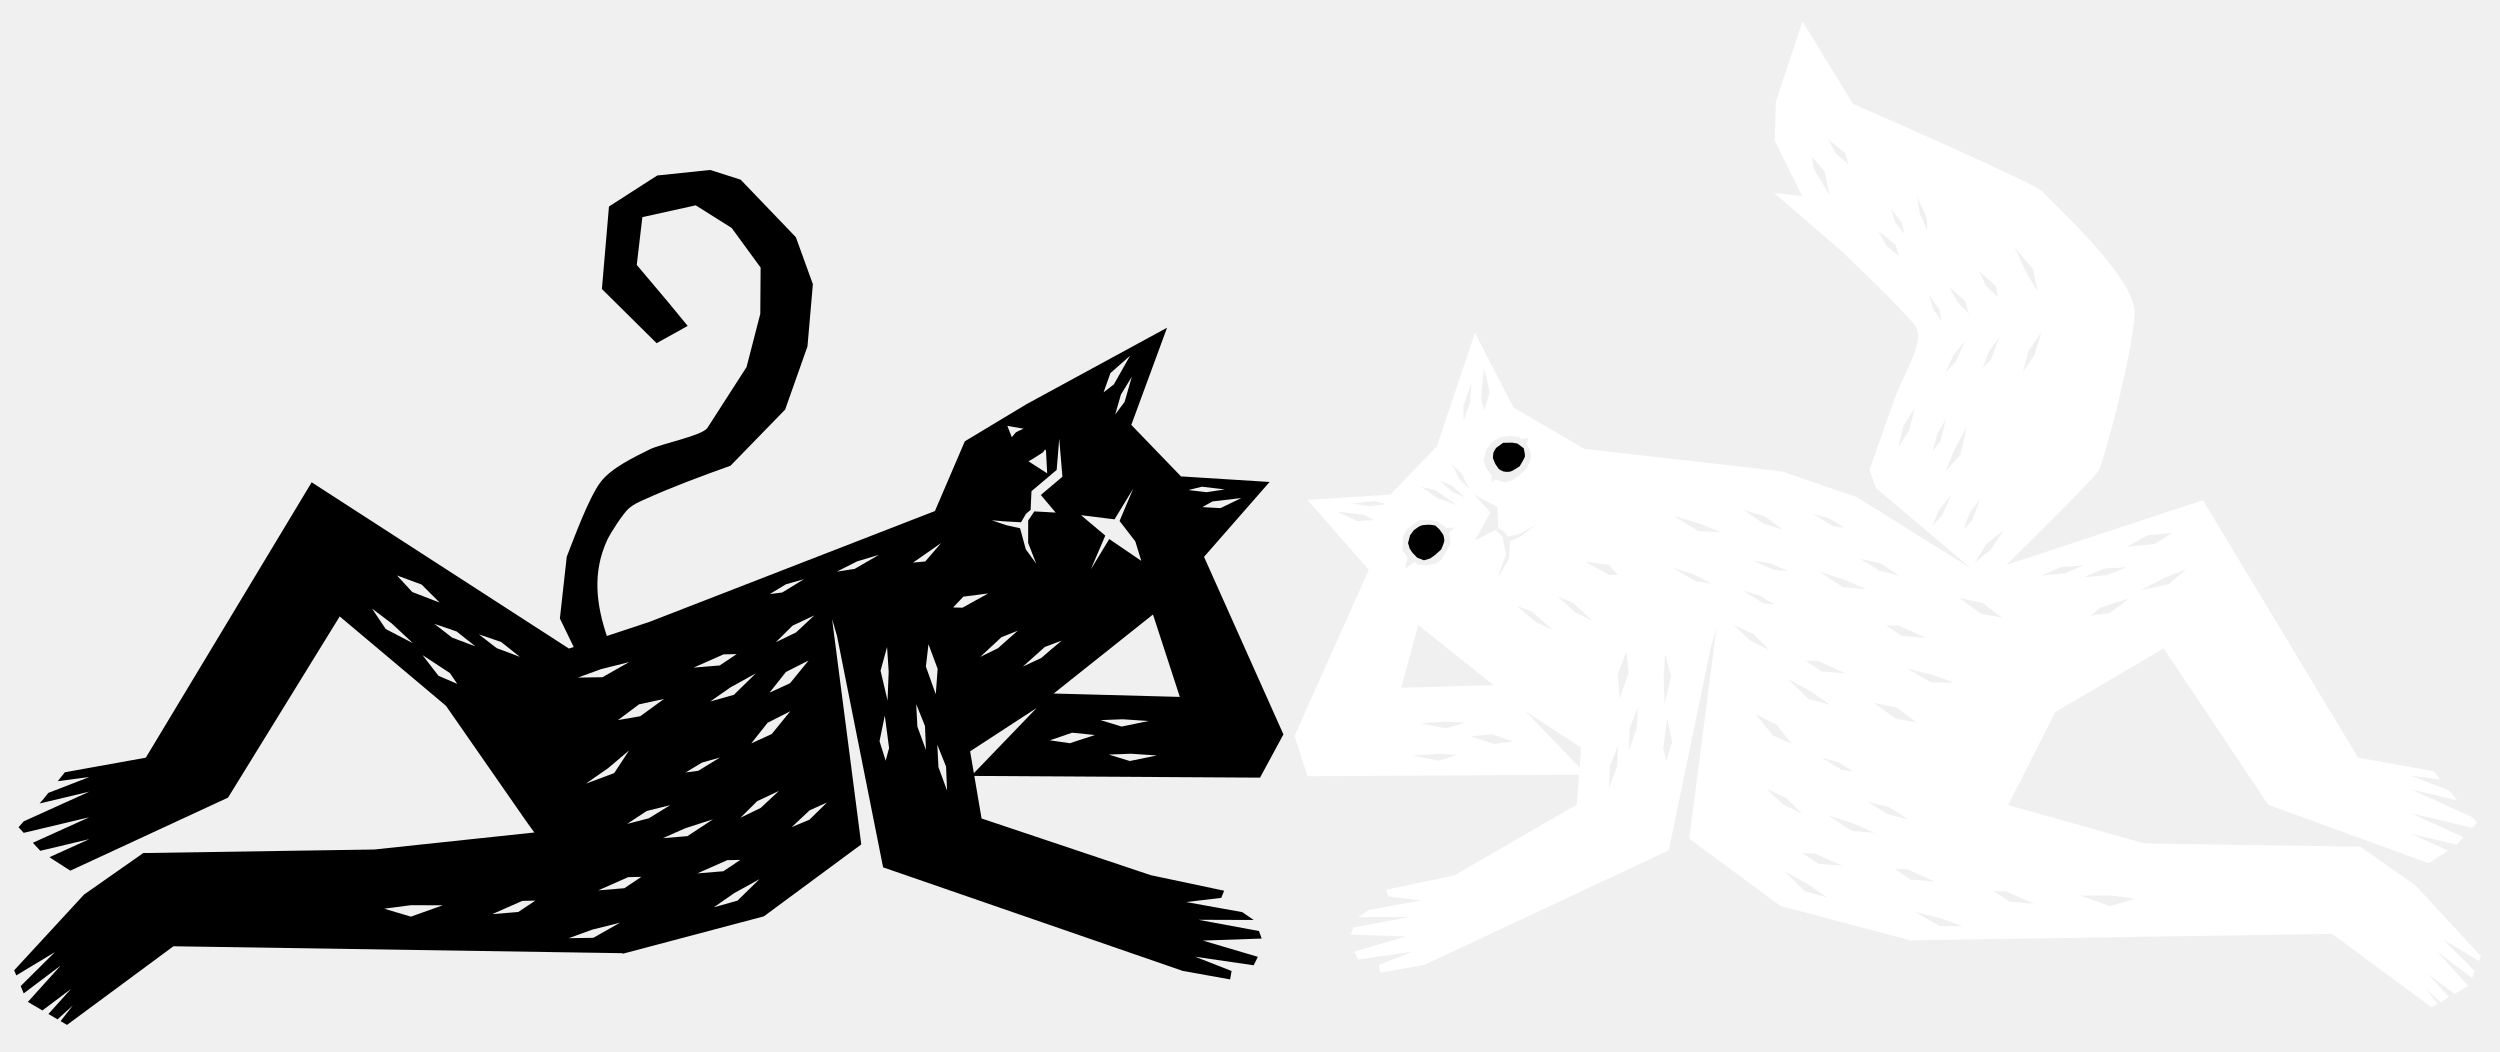
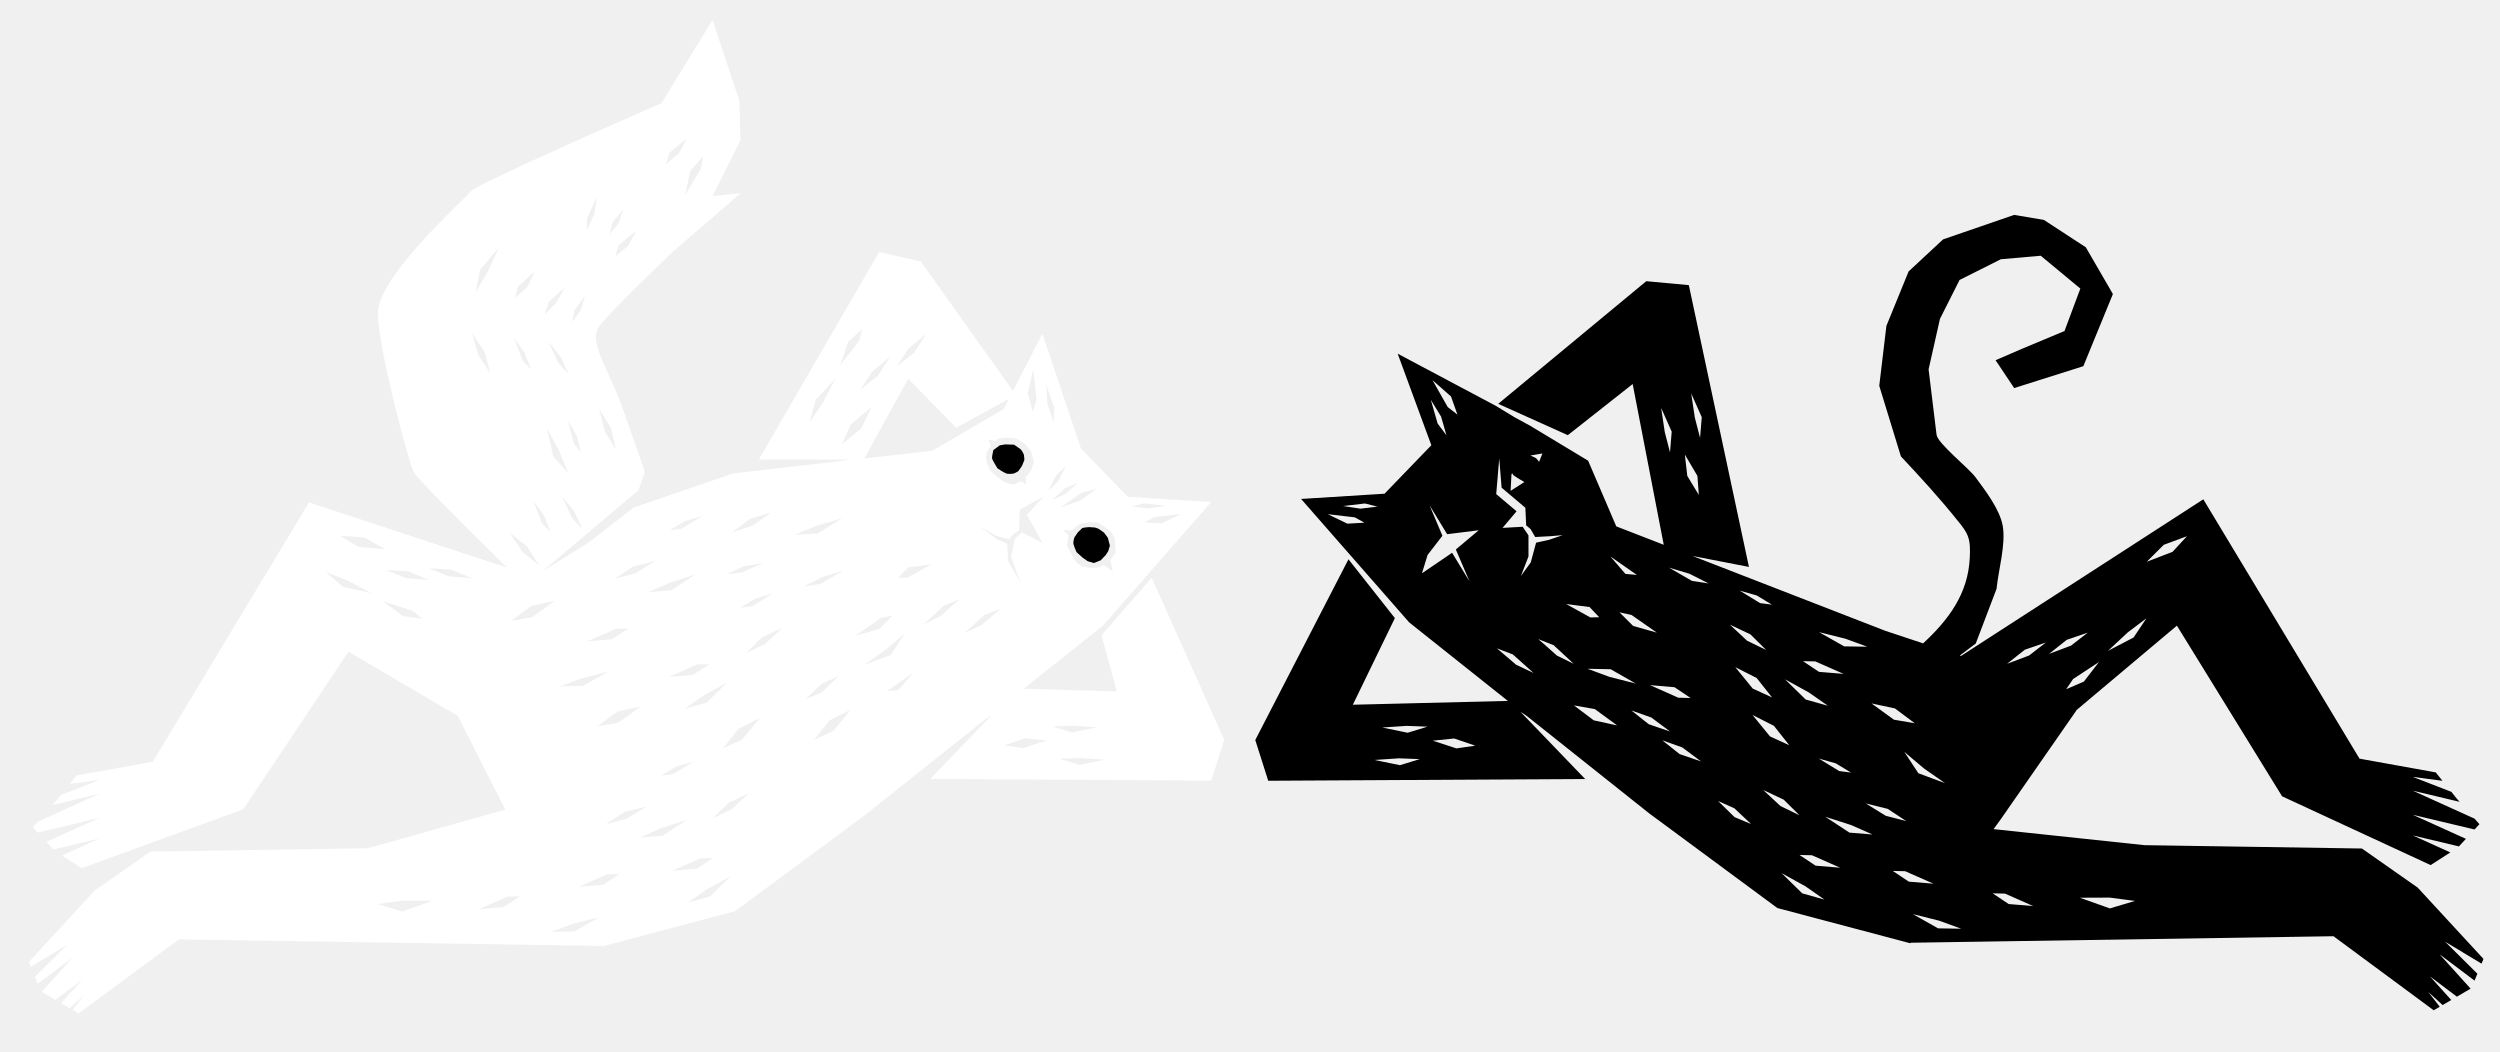
<svg xmlns="http://www.w3.org/2000/svg" version="1.1" id="圖層_1" x="0px" y="0px" viewBox="0 0 1628 685" style="enable-background:new 0 0 1628 685;" xml:space="preserve">
  <style type="text/css">
	.st0{fill:#FFFFFF;}
</style>
  <g>
-     <path d="M10.6,635.17l25.15-15.16l-22.28,22.12l1.96,4.76l24.13-18.17l-21.41,23.73l9.47,5.56L46.23,644l-14.71,16.31l5.95,3.49   l9.96-9.07l-7.97,10.24l4.18,2.45l69.29-51.21l292.36,4.5l0.26,0.36l91.89-24.35l63.42-46.85l-19.02-146.74l3.21,10.92   l30.03,150.77l195.12,67.44l30.85,5.54l0.97-5.49l-23.68-9.27l38.03,5.55l2.77-5.5l-35.84-10.59l38.31-1.31l-1.77-4.91l-39.48-7.32   l36.01,0.13l-7.39-5.11l-36.55-6.57l22.85-2.71l1.87-4.67l-47.76-10.11L639.2,533l-4.72-27.71l186.06,1.11l15.23-28.16   l-51.71-115.62l42.7-48.77l-57.7-3.62L736.7,276.7l23.29-63.3l-91.48,49.76l-40.22,24.22l-19.47,45.41l-185.94,72.19l-27.7,9.18   c-6.86-20.55-9.57-41.31,0.26-62.55c2.1-4.55,10.31-17.24,14.06-20.56c2.72-2.41,6.1-3.95,9.41-5.45   c18.76-8.49,37.43-15.4,56.79-22.32l35.59-36.57l14.53-41.11l3.53-40.53l-11.08-30.6l-35.97-37.48l-19.85-6.32l-34.47,3.61   l-31.42,20.2l-4.6,53.72l35.62,35.29l20.24-11.26l-12.76-15.52l-20.41-24.2l3.66-31.11l34.73-7.69l23.42,14.74l18.86,25.79   l-0.22,30.13l-8.94,34.64c0,0-25.45,39.56-25.53,39.69c-3.43,5.06-30.05,10.22-37.48,13.92c-10.11,5.02-25.18,12.09-32.15,21.44   c-7.77,10.43-17.13,36.29-21.94,48.48l-4.47,40.22l9,18.55l-3.1,1.03L202.96,314.08L94.95,493.4l-52.69,9.49l-4.66,5.82L58.15,506   l-26.68,10.34l-3.71,4.63l-2.01,2.27l32.4-7.71l-42.69,19.32l-3.4,3.84l3.38,3.66l42.71-10.17L21.4,548.81l4.83,5.24l31.92-7.6   l-25.98,11.76l13.62,8.77l102.71-47.57l72.72-117.99l69.2,58.2l52.94,76.16l4.62,6.34l-104.32,11.08L93.3,555.5l-38.56,27.03   L9.24,631.85L10.6,635.17z M275.14,426.6l17.84,11.69l4.79,7.06l-12.24-5.27L275.14,426.6z M255.13,406.02l13.76,12.83l-17.7-9.23   l-8.9-13.28L255.13,406.02z M286.29,392.39l-17.84-6.87l-9.95-10.79l16.07,5.94L286.29,392.39z M309.63,420.93l-15.21-5.72   l-11.56-8.96l14.5,4.96L309.63,420.93z M338.61,427.77l-15.21-5.72l-11.56-8.96l14.5,4.96L338.61,427.77z M782.99,330.23l6.59-3.7   l18.75-2.2l-13.56,6.56L782.99,330.23z M773.91,319.13l8.74-2.19l15,1.77l-11.91,1.81L773.91,319.13z M578.71,437.38l-0.74,18.8   l-4.56-19.44l4.25-15.41L578.71,437.38z M681.92,308.23l-12.17-7.82c2.56-1.33,8.14-4.99,9.28-5.75c0.37-0.25,0.93-1.04,1.52-2.07   l0.6,0.98L681.92,308.23z M656,277.35l10.58,1.81c-2.34,1-4.78,2.14-5.06,2.42c-0.29,0.28-1.56,1.81-2.64,3.13L656,277.35z    M691.85,310.45l-14.07,11.88l9.68,11.46l-13.91-0.76l-4,5.96l-0.01,14.57l5.24,13.49l-6.8-9.38l-3.71-13.67l-8.94-1.97l-9.44-3.22   l8.44,0.71l10.57,0.59l3.2-5.5l3.03-2.56l0.57-12.19l16.41-13.86l1.66-20.27L691.85,310.45z M652.13,414.94l10.66-4.23   c-0.81,0.56-12.87,11.38-12.87,11.38l-11.63,5.71L652.13,414.94z M735.88,231.69l-10.5,18.57l-6.73,5.24l4.46-12.56L735.88,231.69z    M732.35,261.68l-6.1,8.15l3.72-12.93l7.1-11.62L732.35,261.68z M743.19,365.22l-20.18-13.73l-0.62-0.52l-12.05,19.81l9.43-22.01   l-15.83-13.28l21.85,2.7l12.14-19.95l-8.87,21.03l10.26,13.28L743.19,365.22z M768.3,453.82l-82.15-2.2l64.67-51.46L768.3,453.82z    M722.02,491.38l14.43-0.55l16.85,1.13l-17.56,3.61L722.02,491.38z M716.68,468.94l14.43-0.55l16.85,1.13l-17.56,3.61   L716.68,468.94z M683.66,482.1l14.56-4.97l14.8,1.51l-16.32,5.34L683.66,482.1z M678.11,428.44l-12.04,5.66l14.31-12.8l11.04-4.18   C690.58,417.67,678.11,428.44,678.11,428.44z M631.74,489.26l43.34-28.24l-40.91,42.49L631.74,489.26z M620.66,395.59l6.68-7.06   l16.16-2.07l-16.74,9.27L620.66,395.59z M610.37,484.96l5.71,14.22l0.64,15.64l-5.59-15.25L610.37,484.96z M609.38,452.09l-6.44-18   l1.68-14.58l5.98,16.05L609.38,452.09z M596.64,458.55l5.71,14.22l0.64,15.64l-5.59-15.25L596.64,458.55z M594.61,366.34l7.54-5.26   l10.77-7.51l-10.4,12.06L594.61,366.34z M572.75,482.65l3.43-16.67l2.79,21.15l-2.23,8.24L572.75,482.65z M544.92,372.26   l13.23-6.69l14.2-4.25l-15.79,9.13L544.92,372.26z M409.69,431.16L392.32,441l-15.98,0.25l15.11-5.52L409.69,431.16z    M396.07,500.17l13.6-11.49l-9.71,14.77l-18.43,6.85L396.07,500.17z M432.37,455.18l-15.46,11.24l-14.47,2.49l13.73-10.26   L432.37,455.18z M479.74,425.95l-11.08,7.4l-16.97,1.39l19.52-8.62L479.74,425.95z M457.05,496.63l11.79-3.34l-14.13,8.66   l-8.14,1.04L457.05,496.63z M492.17,438.52l-14.28,13.96l-15.39,4.33l13.19-9.2L492.17,438.52z M523.53,377.17l-14.13,8.66   l-8.14,1.04l10.48-6.35L523.53,377.17z M511.78,437.6l14.77-7.5l-12.07,14.82l-13.35,6.11L511.78,437.6z M530.26,400.76   l-11.88,11.08l-13.16,6.38l10.88-10.79L530.26,400.76z M515.61,538.58l11.61-10.9l11.28-5.06l-11.42,11.17L515.61,538.58z    M514.63,463.17l-12.07,14.82l-13.35,6.11l10.64-13.43L514.63,463.17z M495.35,526.13l-13.16,6.38l10.88-10.79l14.15-6.67   L495.35,526.13z M464.88,590.82l13.19-9.2l16.47-9.09l-14.28,13.96L464.88,590.82z M454.07,568.76l19.52-8.62l8.53-0.18l-11.08,7.4   L454.07,568.76z M431.69,545.8l14.71-6.5l17.91-5.76l-16.69,10.96L431.69,545.8z M422.52,532.87l-14.16,3.66l12.8-8.43l15.19-3.75   L422.52,532.87z M389.58,579.81l19.52-8.62l8.53-0.18l-11.08,7.4L389.58,579.81z M370.39,610.95l15.11-5.52l18.25-4.57l-17.37,9.84   L370.39,610.95z M320.57,595.28l19.52-8.62l8.53-0.18l-11.08,7.4L320.57,595.28z M250.22,591.74l17.44-2.29l20.65,0.08l-20.75,7.39   L250.22,591.74z" />
+     <path d="M1617.25,624.46l-42.85-46.45l-36.32-25.46l-141.61-2.18l-98.25-10.44l4.35-5.97l49.86-71.73l65.17-54.81l68.49,111.13   l96.74,44.8l12.83-8.26l-24.47-11.07l30.06,7.16l4.55-4.93l-34.61-15.67l40.23,9.58l3.18-3.45l-3.2-3.62l-40.21-18.2l30.51,7.26   l-1.89-2.14l-3.49-4.36l-25.13-9.74l19.35,2.55l-4.39-5.48l-49.63-8.94l-101.72-168.89l-157.77,101.98l-0.8-0.26l10.38-7.81   l13.55-35.63c1.21-12.29,6.07-28.7,4.05-40.78c-1.81-10.83-11.4-23.24-17.71-31.79c-4.64-6.3-24.72-22.07-25.42-27.78   c-0.02-0.14-5.18-42.56-5.18-42.56l7.4-32.87l12.77-25.34l26.9-13.49l25.96-2.28l25.79,21.38l-10.32,27.64l-27.51,11.5l-17.37,7.51   l12.12,18.14l45.03-14.25l19.25-46.99l-17.64-30.43l-27.33-17.85l-19.35-3.24l-46.26,15.93l-22.45,20.87l-14.47,35.47l-4.65,39.02   l14.09,45.95c13.25,14.12,25.92,27.95,37.98,43.12c2.13,2.68,4.3,5.42,5.54,8.61c1.72,4.4,1.55,9.27,1.35,13.99   c-0.98,23.85-14.04,40.91-30.39,56.04l-24.7-8.19l-25.78-10.01l-61.29-23.79l-38.44-14.92l36.78,7.15l-39.14-183.51l-27.72-2.57   l-96.42,79.86l45.33,20.41l42.23-33.29l20.24,104.68l-30.91-12l-17.86-41.67l-0.47-1.1l-19.45-11.72l-18.42-11.1l-9.78-5.32   l-12.49-7.59l-63.89-33.96l21.93,59.62l-30.47,31.57l-54.35,3.41l24.66,28.17l7.51,8.57l31.36,35.81l6.85,7.83l23.21,18.47   l41.05,32.67l-100.94,2.49l27.38-56.41l-30.23-38.3l-60.69,117.7l8.44,26.52l206.39-1.14l-42.14-43.77l3.91,2.55l51.71,41.15   l27.14,21.59l1.09,0.86l83.46,61.65l86.54,22.93l0.24-0.34l275.36-4.24l65.26,48.23l3.94-2.31l-7.51-9.64l9.38,8.54l5.61-3.29   l-13.85-15.36l17.53,13.2l8.92-5.23l-20.16-22.35l22.73,17.11l1.85-4.49l-20.99-20.84l23.69,14.28L1617.25,624.46z M1108.18,271.66   l-1.1,13.48l-3.41-13.17l-2.35-15.73L1108.18,271.66z M1105.36,309.92l0.91,12.38l-7.51-12.39l-1.6-13.92L1105.36,309.92z    M1081.75,265.67l6.86,15.43l-1.1,13.48l-3.41-13.17L1081.75,265.67z M911.63,498.29l-16.54-3.4l15.87-1.07l13.59,0.51   L911.63,498.29z M916.66,477.16l-16.54-3.4l15.87-1.07l13.59,0.51L916.66,477.16z M948.4,487.35l-15.37-5.02l13.94-1.42l13.71,4.68   L948.4,487.35z M1233.98,461.33l12.93,9.66l-13.62-2.34l-14.56-10.59L1233.98,461.33z M1252.91,500.44l13.69,9.55l-17.36-6.45   l-9.14-13.91L1252.91,500.44z M1409.01,354.79l15.13-5.6l-9.37,10.16l-16.8,6.47L1409.01,354.79z M1385.66,411.76l12.1-9.12   l-8.38,12.51l-16.67,8.69L1385.66,411.76z M1345.88,416.65l13.66-4.67l-10.88,8.44l-14.32,5.39L1345.88,416.65z M1366.81,431.15   l-9.79,12.7l-11.53,4.97l4.51-6.65L1366.81,431.15z M1318.58,423.09l13.66-4.67l-10.88,8.44l-14.32,5.39L1318.58,423.09z    M1200.91,420.91l-16.36-9.27l17.19,4.3l14.23,5.2L1200.91,420.91z M1143.61,391.18l-10.75-6.58l9.94,2.82l1.16,0.33l9.87,5.98   l-7.67-0.98L1143.61,391.18z M1139.86,413.09l10.25,10.16l-12.39-6.01l-11.19-10.44L1139.86,413.09z M1143.93,441.51l10.03,12.65   l-12.57-5.75l-11.37-13.96L1143.93,441.51z M1182.15,430.71l18.38,8.12l-15.98-1.31l-10.44-6.97L1182.15,430.71z M1177.92,450.93   l12.42,8.67l-14.49-4.08l-13.45-13.15L1177.92,450.93z M1195.48,497.11l9.87,5.98l-7.67-0.98l-13.31-8.15L1195.48,497.11z    M1090.49,447.53l10.41,7.01l-8.03-0.2l-18.35-8.19L1090.49,447.53z M1001.71,416.18l10.04,3.98l13.04,12.11l-10.95-5.38   C1013.84,426.89,1002.47,416.71,1001.71,416.18z M1024.94,459.36l13.62,2.4l14.52,10.64l-15.25-3.33L1024.94,459.36z    M1033.82,435.51l15.05,0.29l16.33,9.33l-17.17-4.37L1033.82,435.51z M1062.33,462.63l12.98,4.6l12.27,9.14l-13.95-4.77   L1062.33,462.63z M1063.51,407.62l-8.9-8.85l7.85,1.71l16.48,11.49L1063.51,407.62z M1058.82,369.44l7.1,4.95l-7.45-0.67   l-9.79-11.35L1058.82,369.44z M1035.1,395.29l6.29,6.65l-5.75,0.14l-15.77-8.74L1035.1,395.29z M984.26,308.89l0.44-0.72   c0.43,0.76,0.84,1.34,1.12,1.52c0.84,0.56,4.94,3.24,6.82,4.22l-8.94,5.74L984.26,308.89z M1002.28,300.71   c-0.79-0.97-1.72-2.09-1.94-2.3c-0.21-0.2-2-1.05-3.72-1.78l3.06-0.52l4.72-0.81l-0.66,1.69L1002.28,300.71z M944.89,258.18   l4.2,11.83l-6.34-4.94l-9.89-17.49L944.89,258.18z M931.75,260.37l6.69,10.94l3.5,12.18l-5.75-7.67L931.75,260.37z M888.81,327.87   l8.23,2.06l-11.14,1.31l-11.22-1.71L888.81,327.87z M864.63,334.83l17.66,2.07l6.2,3.48l-11.09,0.63L864.63,334.83z M956.92,378.57   l-11.35-18.66l-0.59,0.49l-19,12.93l3.66-11.94l9.66-12.51l-8.36-19.81l11.43,18.79l20.58-2.55l-14.91,12.51L956.92,378.57z    M976.29,298.48l1.56,19.1l15.46,13.06l0.54,11.48l2.85,2.41l3.01,5.18l9.96-0.55l7.95-0.67l-8.89,3.04l-8.42,1.85l-3.49,12.87   l-6.4,8.83l4.93-12.71l-0.01-13.72l-3.77-5.62l-13.1,0.72l9.12-10.8l-13.25-11.19L976.29,298.48z M974.74,422.21l10.4,3.94   l13.48,12.06l-11.34-5.33C987.28,432.88,975.53,422.74,974.74,422.21z M1093.8,491.08l-11.31-8.97l12.98,4.6l12.27,9.14   L1093.8,491.08z M1101.75,378.25l-14.88-8.6l13.38,4.01l12.12,6.13l0.34,0.17l-0.16-0.03L1101.75,378.25z M1129.53,532.1   l-10.76-10.52l10.62,4.77l10.93,10.26L1129.53,532.1z M1155.16,472.65l10.02,12.65l-12.57-5.75l-11.37-13.96L1155.16,472.65z    M1148.22,514.45l13.33,6.28l10.25,10.16l-12.39-6.01L1148.22,514.45z M1173.61,581.74l-13.44-13.15l15.51,8.56l12.42,8.67   L1173.61,581.74z M1182.31,563.73l-10.44-6.97l8.04,0.17l18.38,8.12L1182.31,563.73z M1204.36,542.2l-15.72-10.32l16.87,5.42   l13.86,6.12L1204.36,542.2z M1214.98,523.21l14.31,3.53l12.05,7.94l-13.34-3.44L1214.98,523.21z M1232.61,567.16l8.04,0.17   l18.38,8.12l-15.98-1.31L1232.61,567.16z M1262.05,604.54l-7.75-4.39l-4.19-2.37l-4.42-2.5l4.93,1.23l5.36,1.34l6.9,1.73l14.23,5.2   L1262.05,604.54z M1308.04,588.71l-10.44-6.97l8.04,0.17l18.38,8.12L1308.04,588.71z M1373.95,591.56l-19.55-6.96l19.45-0.08   l16.43,2.16L1373.95,591.56z" />
  </g>
  <g>
-     <path class="st0" d="M851.42,505.49l176.85-1.02l-1.49,19.52l-79.69,46.03l-44.64,9.45l1.75,4.36l21.36,2.53l-34.17,6.14   l-6.91,4.78l33.66-0.12l-36.91,6.84l-1.65,4.59l35.81,1.23l-33.51,9.9l2.59,5.14l35.55-5.19l-22.13,8.67l0.9,5.13l28.84-5.18   l159.08-74.56l27.43-132.38l3.65-12.4l-17.78,137.17l59.28,43.79l85.89,22.76l0.24-0.33l273.29-4.21l64.77,47.87l3.91-2.29   l-7.45-9.57l9.31,8.48l5.56-3.26l-13.75-15.24l17.39,13.1l8.85-5.19l-20.01-22.18l22.56,16.99l1.83-4.46l-20.83-20.68l23.51,14.17   l1.27-3.11l-42.53-46.1l-36.05-25.27l-140.55-2.16l-88.8-24.96l30.67-60.58l70.63-41.5L1477,524.01l104.49,38.11l12.73-8.19   l-24.28-10.99l29.84,7.1l4.52-4.9l-34.35-15.55l39.93,9.51l3.16-3.42l-3.18-3.59l-39.91-18.06l30.28,7.21l-1.88-2.12l-3.47-4.32   l-24.94-9.67l19.21,2.53l-4.36-5.44l-49.26-8.87l-100.96-167.62l-127.99,42.14c27.49-27.03,58.34-57.82,60.33-61.86   c3.63-7.38,22.58-78.7,23.18-102.24s-56.33-74.2-60.04-79.08c-3.71-4.88-123.33-57.02-123.33-57.02l-32.96-53.75l-17.3,52.13   l-0.78,25.58l17.96,36.08l-18.25-2.01l44.11,38.07c0,0,39.56,37.68,47.34,47.93c7.78,10.25-6.57,28.84-15.25,53.9   c-4.19,12.09-9.63,27.55-14.15,40.32l4.19,11.91l62.28,52.61l-74.71-46.7l-48.95-16.8l-128.58-14.66l-46.07-26.88l-25.09-48.64   l-24.87,74.01L905.4,322.1l-53.94,3.39l39.92,45.59l-48.34,108.08L851.42,505.49z M1247.06,265.35l-3.75,14.71l-7.14,11.66   l3.12-13.98L1247.06,265.35z M1188.18,111.56l3.28,15.57l-10.28-17.09l-1.17-7.89L1188.18,111.56z M1203.74,107l-8.31-6.91   l-5.04-9.56l11.31,9.28L1203.74,107z M1223.17,150.26l11.31,9.28l2.04,7.2l-8.31-6.91L1223.17,150.26z M1240.19,152.38l-5.77-7.12   l-3.16-9.24l7.21,8.9L1240.19,152.38z M1317.32,242.3l3.7-13.84l8.28-12.06l-4.36,14.55L1317.32,242.3z M1311.85,161l12.05,14.25   l3,14.64l-7.69-12.92L1311.85,161z M1414.58,347.13l-11.67,7.22l-17.79,1.71l13.49-7.61L1414.58,347.13z M1394.16,384.25l15.6-8.11   l13.99-5.5l-11.34,9.73L1394.16,384.25z M1361.5,400.88l6.08-5.16l19-6.06l-12.74,9.54L1361.5,400.88z M1356.95,375.91l13.48-5.68   l14.3-0.83l-12.65,5.17L1356.95,375.91z M1329.14,374.8l13.48-5.68l14.3-0.83l-12.65,5.17L1329.14,374.8z M924.61,338.62l0.76-0.02   l4.95-0.12l5.74,1.01l5.94,4.39l5.24-0.34l-3.69,3.46c0.47,2.28,1.06,5.57,0.85,6.77c-0.34,1.92-5.84,10.81-5.84,10.81   s-1.81,1.27-4.03,2.64l-0.01,0l-5.5,0.92l-5.62-0.47l-2.5-1.63l-5.76,4.24l1.45-7.28l-3.44-4.9l0.58-9.23l2.89-4.68l5.31-3.73   c0.29-0.5,0.48-0.84,0.48-0.84l0.74-0.02L924.61,338.62z M948.94,329.03l-12.68-4.49l-10.9-7.6l9.75,2.45L948.94,329.03z    M937.53,312.92l8.21,3.49l8.42,7.61l-8.45-3.7L937.53,312.92z M951.76,308.37l5.18,10.1l-6.59-6.46l-5.03-9.81L951.76,308.37z    M958.16,249.43l-0.87,12.7L953.13,274l-0.25-9.51L958.16,249.43z M970.05,255.2l-3.39,11.99l-2.3-7.64l2.04-19.84L970.05,255.2z    M994.3,305.01l-5.17,4.69l-4.25,2.98l-5.24,1.57l-5.44-2.15l-3.07,2l0.22-4.75l-1.72-1.81l-2.15-3.31l-1.39-4.66l1.75-6.63   l3.26-4.4c0,0,0.77-0.54,1.65-1.16c0.19-0.34,0.31-0.55,0.31-0.55l0.49-0.01c0.78-0.55,1.51-1.06,1.79-1.26   c0.71-0.5,3.33-1.28,3.33-1.28l5.03-0.36c0,0,5.53,0.35,6.03,1.06c0.16,0.22,0.53,0.6,0.97,1.02l4.76-0.84l-1.6,4.18   c0.76,1.09,1.76,2.51,2.06,2.93c0.5,0.71,0.78,2.62,1.07,4.54C997.27,298.69,994.3,305.01,994.3,305.01z M1001.1,341.14l-11.03,8.3   l-6.72,3.01l-0.68,11.37l-7.72,13.23l5.81-16.22l-2.39-11.47l-4.44-4.35l-13.36,6.8l9.97-18.13l-10.73-11.7l15.26,8.27L975.7,344   l3.1,1.68l3.42,3.81l8.23-2.19L1001.1,341.14z M1053.66,374.35l-5.71,0.14l-15.65-8.67l15.11,1.93L1053.66,374.35z M1088.29,440.36   l-4.26,18.17l-0.69-17.57l0.98-15L1088.29,440.36z M1160.97,344.97l-13.01-4.19l-12.44-8.72l13.97,4.33L1160.97,344.97z    M1145.93,387.81l9.8,5.94l-7.61-0.97l-13.21-8.09L1145.93,387.81z M1164.64,371.98l-9.69-0.91l-14.07-6.21l12.5,2.16   L1164.64,371.98z M1177.57,455.08l-13.34-13.05l15.4,8.49l12.33,8.6L1177.57,455.08z M1197.06,496.36l9.8,5.94l-7.61-0.97   l-13.21-8.09L1197.06,496.36z M1175.84,430.29l7.98,0.17l18.24,8.06l-15.86-1.3L1175.84,430.29z M1201.29,343.65l-7.61-0.97   l-13.21-8.09l11.02,3.12L1201.29,343.65z M1215.2,383.68l-14.89-1.21l-15.6-10.24l16.74,5.38L1215.2,383.68z M1237.01,375.01   l-13.23-3.42l-12.93-7.97l14.2,3.5L1237.01,375.01z M1235.27,460.85l12.83,9.59l-13.52-2.33l-14.45-10.51L1235.27,460.85z    M1254.56,415.47l-15.86-1.3l-10.36-6.92l7.98,0.17L1254.56,415.47z M1272.5,444.58l-14.94-0.23l-16.24-9.2l17.06,4.27   L1272.5,444.58z M1272.51,293.2l8.3-15.5l-4.1,18.21l-9.87,11.22L1272.51,293.2z M1263.44,287.61l-4.8,5.99l2.92-11.08l5.75-9.91   L1263.44,287.61z M1257.9,342.86l5.16-11.17l7.96-9.88l-6.46,13.96L1257.9,342.86z M1254.91,149.86l-4.7-10.44l-1.76-11.32   l6.43,14.09L1254.91,149.86z M1264.38,209.01l-5.44-7.38l-2.73-9.38l6.8,9.23L1264.38,209.01z M1266.77,242.75l5.16-11.17   l7.96-9.88l-6.46,13.96L1266.77,242.75z M1282.23,204.39l-7.57-7.89l-5.29-9.57l10.14,8.99L1282.23,204.39z M1282.71,333.97   l6.79-9.23l-5.47,14.49l-5.41,5.43L1282.71,333.97z M1301.3,193.55l-7.98-7.29l-4.59-9.78l10.87,9.79L1301.3,193.55z    M1301.99,219.64l-5.47,14.49l-5.41,5.43l4.09-10.7L1301.99,219.64z M1304.95,345.19l-8.45,12.62l-10.62,8.6l7.61-12.14   L1304.95,345.19z M1354.78,583.19l19.3-0.07l16.3,2.14l-16.21,4.84L1354.78,583.19z M1298.41,580.35l7.98,0.17l18.24,8.06   l-15.86-1.3L1298.41,580.35z M1290.19,399.85l-14.45-10.51l15.15,3.25l12.83,9.59L1290.19,399.85z M1246.88,593.79l17.06,4.27   l14.12,5.16l-14.94-0.23L1246.88,593.79z M1233.9,565.89l7.98,0.17l18.24,8.06l-15.86-1.3L1233.9,565.89z M1229.33,530.23   l-12.93-7.97l14.2,3.5l11.96,7.88L1229.33,530.23z M1205.86,541.11l-15.6-10.24l16.74,5.38l13.75,6.07L1205.86,541.11z    M1199.84,563.78l-15.86-1.3l-10.36-6.92l7.98,0.17L1199.84,563.78z M1162,567.31l15.4,8.49l12.33,8.6l-14.38-4.05L1162,567.31z    M1150.15,513.57l13.23,6.24l10.17,10.09l-12.3-5.96L1150.15,513.57z M1143.22,465.07l13.81,7.01l9.95,12.55l-12.48-5.71   L1143.22,465.07z M1128.62,406.74l13.23,6.24l10.17,10.09l-12.3-5.96L1128.62,406.74z M1105.75,345.79l-15.85-9.86l16.87,4.97   l13.9,5.73L1105.75,345.79z M1089.26,369.86l13.28,3.98l12.37,6.26l-10.88-1.7L1089.26,369.86z M1083.09,487.47l2.6-19.77   l3.21,15.59l-3.73,11.89L1083.09,487.47z M1060.64,488.66l0.6-14.62l5.33-13.29l-0.71,13.65L1060.64,488.66z M1054.66,454.71   l-1.14-15.45l5.59-15.01l1.57,13.63L1054.66,454.71z M1047.8,513.35l0.6-14.62l5.33-13.29l-0.71,13.65L1047.8,513.35z    M1037.18,404.45l-10.87-5.34c0,0-11.28-10.11-12.03-10.64l9.96,3.95L1037.18,404.45z M993.25,463.07l36.37,23.7l-0.99,13.05   L993.25,463.07z M987.51,394.46l10.32,3.91l13.38,11.97l-11.26-5.29C999.95,405.05,988.29,394.99,987.51,394.46z M957.78,479.52   l13.84-1.41l13.61,4.65l-12.2,1.74L957.78,479.52z M920.12,491.99l15.76-1.06l13.49,0.51l-12.83,3.93L920.12,491.99z    M941.53,474.39l-16.41-3.38l15.76-1.06l13.49,0.51L941.53,474.39z M912.46,447.86l11.1-40.79l49.09,39.06L912.46,447.86z    M902.98,328.31l-11.06,1.3l-11.14-1.69l14.02-1.65L902.98,328.31z M894.49,338.69l-11.01,0.62l-12.68-6.13l17.53,2.06   L894.49,338.69z" />
-     <path d="M984.73,288.24l3.39,0.59l4.12,3.05c0,0,1,4.25,0.8,5.38c-0.2,1.13-3.45,6.39-3.45,6.39s-4.65,3.26-6.44,3.53   c-1.79,0.27-4.05-0.13-4.05-0.13s-2.68-1.07-3.15-1.74c-0.47-0.66-0.93-1.33-1.86-2.66c-0.93-1.33-1.24-3.11-1.71-3.77   c-0.47-0.66,0.13-4.05,0.13-4.05s1.06-2.73,2.39-3.66c1.33-0.93,3.98-2.8,3.98-2.8l2.92-0.07L984.73,288.24z" />
-     <path d="M930.39,341.67c0,0,4.23,0.27,4.61,0.81c0.38,0.54,2.44,2.33,2.44,2.33s1.9,2.71,2.28,3.25c0.38,0.54,0.6,2.01,0.82,3.47   s-2.05,6.29-2.05,6.29l-3.96,3.58l-3.25,2.28l-4.01,1.2l-4.42-1.75l-3.23-3.39l-1.64-2.53l-1.07-3.57l1.34-5.07l2.49-3.37   c0,0,2.71-1.9,3.25-2.28s2.55-0.98,2.55-0.98L930.39,341.67z" />
+     <g>
+       <path d="M664.36,292.37c-1.34-0.94-4.02-2.82-4.02-2.82l-0.62-0.01l-2.33-0.06l-1.18-0.03l-1.18-0.03l-0.59-0.01l-3.42,0.6    l-4.16,3.08c0,0-0.05,0.21-0.12,0.54c-0.03,0.15-0.07,0.31-0.11,0.5c-0.28,1.34-0.72,3.61-0.58,4.39c0.2,1.14,3.47,6.43,3.47,6.43    s4.68,3.29,6.49,3.56c0.51,0.08,1.05,0.1,1.57,0.09c1.34-0.02,2.52-0.22,2.52-0.22s2.7-1.08,3.17-1.75    c0.47-0.67,0.94-1.34,1.88-2.68c0.58-0.82,0.92-1.81,1.2-2.61c0.05-0.15,0.1-0.29,0.15-0.42c0.12-0.32,0.24-0.59,0.37-0.77    c0.47-0.67-0.13-4.09-0.13-4.09S665.7,293.31,664.36,292.37z" />
+       <path d="M721.44,350.21l-2.51-3.39c0,0-2.73-1.92-3.28-2.3c-0.55-0.38-2.57-0.99-2.57-0.99l-3.88-0.28c0,0-4.26,0.27-4.65,0.81    c-0.24,0.34-1.15,1.18-1.79,1.76c-0.38,0.34-0.67,0.59-0.67,0.59s-1.92,2.73-2.3,3.28c-0.25,0.36-0.43,1.12-0.59,2.01    c-0.08,0.47-0.16,0.98-0.24,1.49c-0.22,1.48,2.07,6.34,2.07,6.34l3.98,3.61l3.28,2.3l4.04,1.21l3.12-1.24l1.33-0.53l3.26-3.42    l1.57-2.42l0.08-0.13l1.07-3.59L721.44,350.21z" />
+     </g>
+     <path class="st0" d="M750,376.23l-32.69,37.44l9.96,36.57l-60.65-1.74l24.69-19.65l24.76-19.71l2.27-1.81l30.16-34.45l4.23-4.84   l35.98-41.1l-54.35-3.41l-30.47-31.57l-15.5-46.12l-0.97-2.88l-8.59-25.57l-19.18,37.17l-60.02-84.26l-27.15-6.16l-78.34,135.09   l59.14,0.06l-7.59,1.19l-55.98,6.38l-12.15,1.39l-5.97,2.05l-43.35,14.88l-1.72,0.59l-13.92,4.78l-29.4,22.79L353,372.24l62.76-53   l4.22-12c-4.55-12.88-10.04-28.45-14.25-40.63c-8.74-25.25-23.21-43.98-15.37-54.31c7.84-10.33,47.7-48.29,47.7-48.29l44.45-38.36   l-18.39,2.02l18.1-36.36l-0.79-25.78L464,13l-33.21,54.16c0,0-120.53,52.53-124.27,57.45c-3.73,4.92-61.09,55.96-60.49,79.68   c0.6,23.72,19.69,95.58,23.35,103.02c2.01,4.07,33.08,35.09,60.78,62.33l-128.96-42.46L99.48,496.06L49.85,505l-4.39,5.48   l19.35-2.55l-25.13,9.74l-3.49,4.36l-1.89,2.14l30.51-7.26l-40.21,18.2l-3.2,3.62l3.18,3.45l40.23-9.58L30.2,548.25l4.55,4.93   l30.06-7.16L40.35,557.1l12.83,8.26l105.28-38.39l68.49-102.59l71.17,41.81l30.9,61.04l-89.48,25.15l-141.61,2.18L61.6,580.01   l-42.85,46.45l1.28,3.13l23.69-14.28l-20.99,20.84l1.85,4.5l22.73-17.12l-20.16,22.35l8.92,5.23l17.53-13.2l-13.85,15.36l5.61,3.29   l9.38-8.54l-7.51,9.64l3.94,2.31l65.26-48.23l275.36,4.24l0.24,0.34l86.54-22.93l83.46-61.65l1.09-0.86l29.76-23.68l49.09-39.06   l3.91-2.55l-40.12,41.68l183.02,1.05l8.44-26.52L750,376.23z M397.97,278.84l3.14,14.09l-7.19-11.75l-3.78-14.83L397.97,278.84z    M457.69,101.92l-1.18,7.95l-10.36,17.22l3.31-15.69L457.69,101.92z M435.84,99.55l11.39-9.35l-5.08,9.63l-8.37,6.96L435.84,99.55z    M409.13,160.02l-8.37,6.96l2.06-7.25l11.39-9.35L409.13,160.02z M398.78,145.01l7.27-8.97l-3.18,9.31l-5.82,7.18L398.78,145.01z    M311.67,231.69l-4.39-14.66l8.34,12.15l3.72,13.94L311.67,231.69z M317.43,177.3l-7.75,13.02l3.02-14.75l12.14-14.36L317.43,177.3   z M364.5,446.94l14.23-5.2l17.19-4.3l-16.36,9.27L364.5,446.94z M353.89,392.86l6.22-1.33l1.12-0.24l-1.18,0.86l-3.95,2.87   l-9.43,6.85l-13.62,2.34l12.93-9.66L353.89,392.86z M402.01,463.33l15.26-3.27l-14.56,10.59l-13.62,2.34L402.01,463.33z    M398.56,416.3l-15.98,1.31l7.25-3.2l11.13-4.92l8.04-0.17l-9.69,6.48L398.56,416.3z M444.87,376.64l8.09-2.6l-7.3,4.79l-8.42,5.53   l-15.01,1.22l13.86-6.12L444.87,376.64z M413.6,373.4l-13.33,3.44l12.05-7.94l14.31-3.53L413.6,373.4z M445.66,461.6l12.42-8.67   l15.51-8.56l-13.45,13.15L445.66,461.6z M451.62,495.96l-13.31,8.15l-7.67,0.98l9.87-5.98L451.62,495.96z M473.18,373.79   l11.34-5.01l12.59-2.17l-14.18,6.26L473.18,373.79z M492.03,389.74l11.1-3.15l-13.31,8.15l-7.67,0.98L492.03,389.74z    M476.88,346.58l11.56-8.64l14.08-4.37l-12.53,8.78L476.88,346.58z M663.9,286.69c0.71,0.5,4.28,3.01,4.28,3.01l3.28,4.43   l1.76,6.68l-1.4,4.7l-2.16,3.34l-1.74,1.82l0.23,4.79l-3.09-2.01l-5.48,2.17l-5.28-1.58l-4.28-3.01l-5.21-4.72   c0,0-2.99-6.36-2.7-8.29c0.11-0.77,0.23-1.53,0.36-2.22c0.19-1.05,0.42-1.92,0.72-2.35c0.3-0.43,1.31-1.86,2.07-2.96l-1.62-4.21   l4.79,0.85c0.44-0.42,0.82-0.81,0.97-1.03c0.5-0.71,6.07-1.06,6.07-1.06l5.07,0.36c0,0,0.7,0.21,1.48,0.48   C662.76,286.14,663.56,286.45,663.9,286.69z M641.25,400.38l10.4-3.94c-0.79,0.53-12.54,10.67-12.54,10.67l-11.34,5.33   L641.25,400.38z M614.64,394.39l10.04-3.98c-0.76,0.53-12.12,10.72-12.12,10.72l-10.95,5.38L614.64,394.39z M590.75,376.31   l-5.75-0.14l6.29-6.65l15.22-1.95L590.75,376.31z M594.8,438.06L585,449.41l-7.45,0.67l7.1-4.95L594.8,438.06z M589.2,412.59   l-9.14,13.91l-17.36,6.45l13.69-9.55L589.2,412.59z M572.49,409.62l-15.43,4.35l16.48-11.49l7.85-1.71L572.49,409.62z    M678.8,353.47l-13.46-6.85l-4.48,4.38l-2.41,11.56l5.86,16.35l-7.78-13.33l-0.69-11.46l-6.77-3.04l-11.12-8.36l10.73,6.2l8.3,2.21   l3.44-3.84l3.12-1.69l0.64-13.85l15.37-8.33l-10.81,11.79L678.8,353.47z M756.46,340.87l-11.09-0.63l6.2-3.48l17.66-2.07   L756.46,340.87z M745.05,327.73l14.13,1.67l-11.22,1.71l-11.14-1.31L745.05,327.73z M723.05,345.8l2.92,4.71l0.58,9.3l-3.47,4.94   l1.46,7.33l-5.8-4.27l-2.52,1.64l-5.66,0.47l-5.54-0.93l-0.01,0c-2.24-1.38-4.06-2.66-4.06-2.66s-5.54-8.96-5.88-10.89   c-0.21-1.21,0.38-4.53,0.86-6.82l-3.71-3.49l5.28,0.35l5.99-4.43l5.79-1.01l4.99,0.12l0.77,0.02L723.05,345.8z M704.45,320.8   l9.82-2.47l-10.98,7.66l-12.77,4.53L704.45,320.8z M693.77,321.73l-8.51,3.73l8.48-7.66l8.27-3.51L693.77,321.73z M694.16,303.48   l-5.07,9.88l-6.64,6.51l5.22-10.17L694.16,303.48z M686.53,265.48l-0.25,9.58l-4.19-11.96l-0.83-12.16l-0.04-0.64l0.19,0.53   L686.53,265.48z M672.92,240.52l1.02,9.87l0.56,5.4l0.49,4.72l-2.32,7.7l-2.61-9.24l-0.8-2.84l0.86-3.63L672.92,240.52z    M591.53,227.03l11.76-9.79l-7.91,12.44l-11.37,8.89L591.53,227.03z M579.62,232.28l-7.91,12.44l-11.37,8.89l7.51-11.54   L579.62,232.28z M535.73,262.38l-8.44,12.58l3.81-14.56l12.9-13.68L535.73,262.38z M552.26,222.68l9.26-8.47l-2.08,7.76   l-12.26,15.92L552.26,222.68z M548.39,289.18l5.52-12.67l13.75-11.62l-6.81,14.04L548.39,289.18z M591.41,246.6l31.23,31.97   l34.4-18.9l-3.47,6.74l-27.27,15.91l-15.18,8.86l-3.97,2.32l-44.29,5.05L591.41,246.6z M451.45,439.51l-15.98,1.31l18.38-8.12   l8.04-0.17L451.45,439.51z M446.12,339.27l11.1-3.15l-13.31,8.15l-7.67,0.98L446.12,339.27z M370.2,308.44l-9.94-11.31l-4.13-18.35   l8.36,15.62L370.2,308.44z M369.73,273.67l5.8,9.98l2.94,11.16l-4.83-6.03L369.73,273.67z M372.5,337.31l-6.5-14.07l8.02,9.95   l5.2,11.25L372.5,337.31z M382.27,142.26l6.48-14.2l-1.78,11.4l-4.74,10.52L382.27,142.26z M374.07,202l6.85-9.3l-2.75,9.45   l-5.48,7.44L374.07,202z M363.56,236.44l-6.5-14.07l8.02,9.95l5.2,11.25L363.56,236.44z M357.44,196.4l10.22-9.06l-5.33,9.64   l-7.63,7.95L357.44,196.4z M358.34,346.27l-5.45-5.47l-5.51-14.6l6.84,9.3L358.34,346.27z M337.21,186.67l10.95-9.86l-4.63,9.86   l-8.04,7.34L337.21,186.67z M341.63,229.6l4.13,10.78l-5.45-5.47l-5.51-14.6L341.63,229.6z M343.36,355.95l7.67,12.23l-10.7-8.67   l-8.52-12.71L343.36,355.95z M237.43,350.09l13.6,7.66l-17.92-1.72l-11.76-7.27L237.43,350.09z M223.52,382.25l-11.43-9.8   l14.1,5.54l15.72,8.17L223.52,382.25z M262.39,401.21l-12.84-9.61l19.14,6.1l6.13,5.2L262.39,401.21z M264.17,376.41l-12.75-5.21   l14.41,0.84l13.58,5.72L264.17,376.41z M293.85,370.91l13.58,5.72l-15.24-1.35l-12.75-5.21L293.85,370.91z M262.05,593.56   l-16.33-4.88l16.43-2.16l19.45,0.08L262.05,593.56z M327.96,590.71l-15.98,1.31l18.38-8.12l8.04-0.17L327.96,590.71z    M373.95,606.54l-15.05,0.23l14.23-5.2l6.9-1.73l6.77-1.7l3.51-0.88l-3.22,1.82l-5.39,3.05L373.95,606.54z M392.96,576.14   l-12.72,1.04l-3.26,0.27l2.93-1.3l15.45-6.82l8.04-0.17L392.96,576.14z M394.66,536.68l12.05-7.94l14.31-3.53L408,533.24   L394.66,536.68z M416.64,545.41l13.86-6.12l16.87-5.42l-15.72,10.32L416.64,545.41z M456.1,558.93l8.04-0.17l-10.44,6.97   l-15.98,1.31L456.1,558.93z M462.39,583.74l-14.49,4.08l12.42-8.67l15.51-8.56L462.39,583.74z M476.59,526.89l-12.39,6.01   l10.25-10.16l13.33-6.28L476.59,526.89z M483.39,481.55l-12.57,5.75l10.03-12.65l13.92-7.07L483.39,481.55z M498.29,419.25   l-12.39,6.01l10.25-10.16l13.33-6.28L498.29,419.25z M531.49,342.48l17-5.01l-15.97,9.93l-15.03,0.85L531.49,342.48z    M535.75,375.66l13.38-4.01l-14.88,8.6l-10.97,1.71L535.75,375.66z M535.44,445.05l10.62-4.77l-10.76,10.52l-10.8,4.51   L535.44,445.05z M530.1,481.78l10.03-12.65l13.92-7.07l-11.37,13.96L530.1,481.78z M666.24,487.17l-12.29-1.76l13.71-4.68   l13.94,1.42L666.24,487.17z M698.64,472.51l15.87,1.07l-16.54,3.4l-12.93-3.96L698.64,472.51z M703.01,498.11l-12.93-3.96   l13.59-0.51l15.87,1.07L703.01,498.11z" />
  </g>
</svg>
